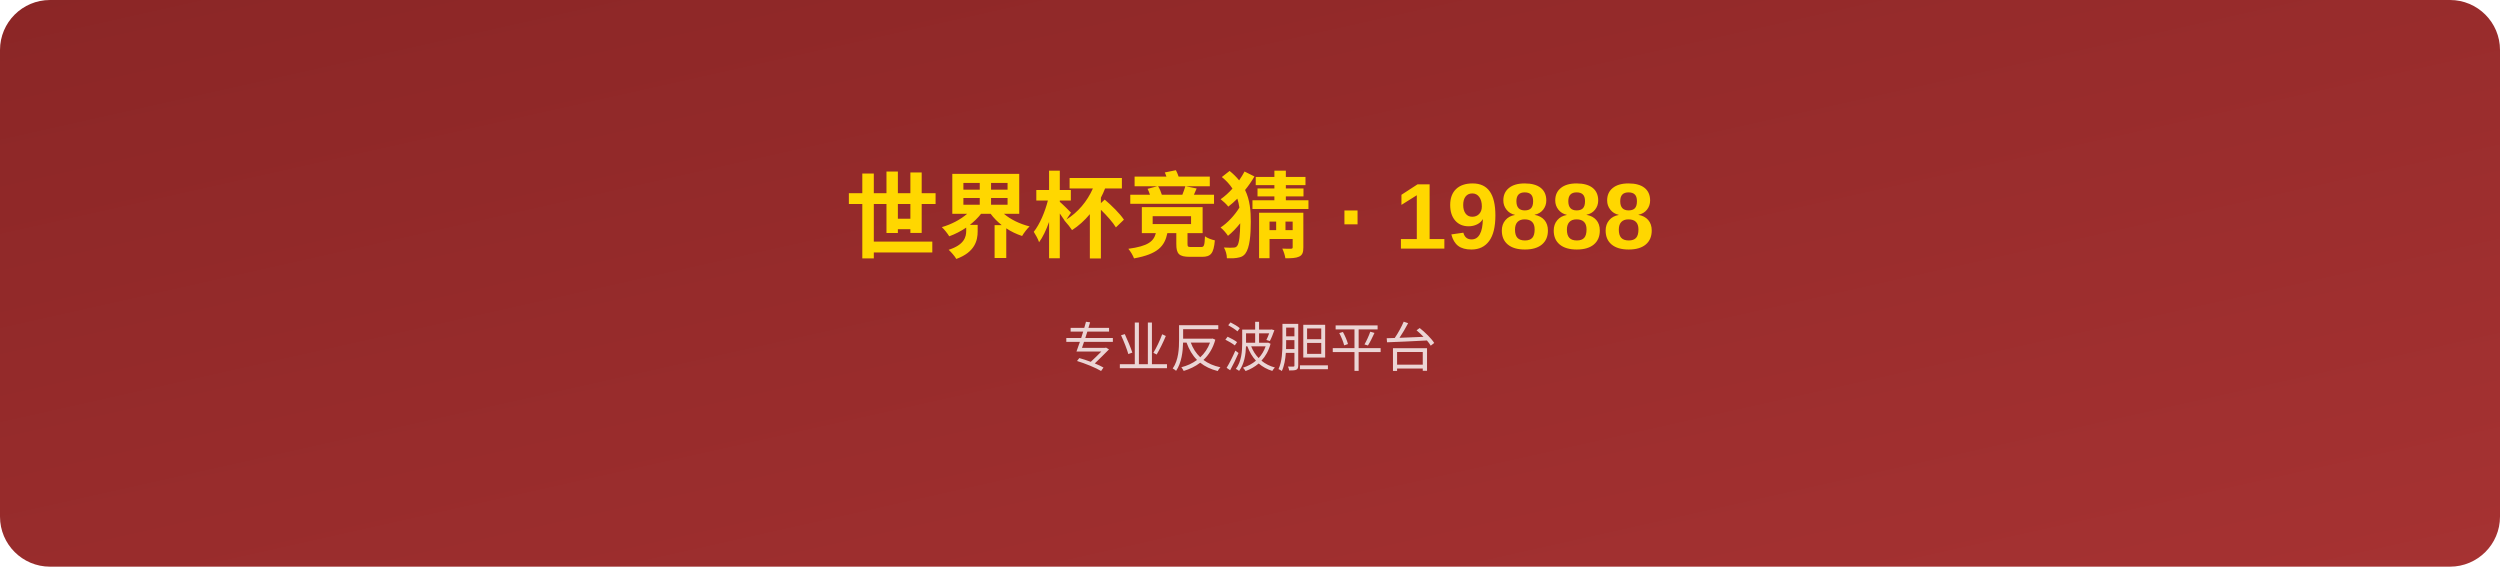
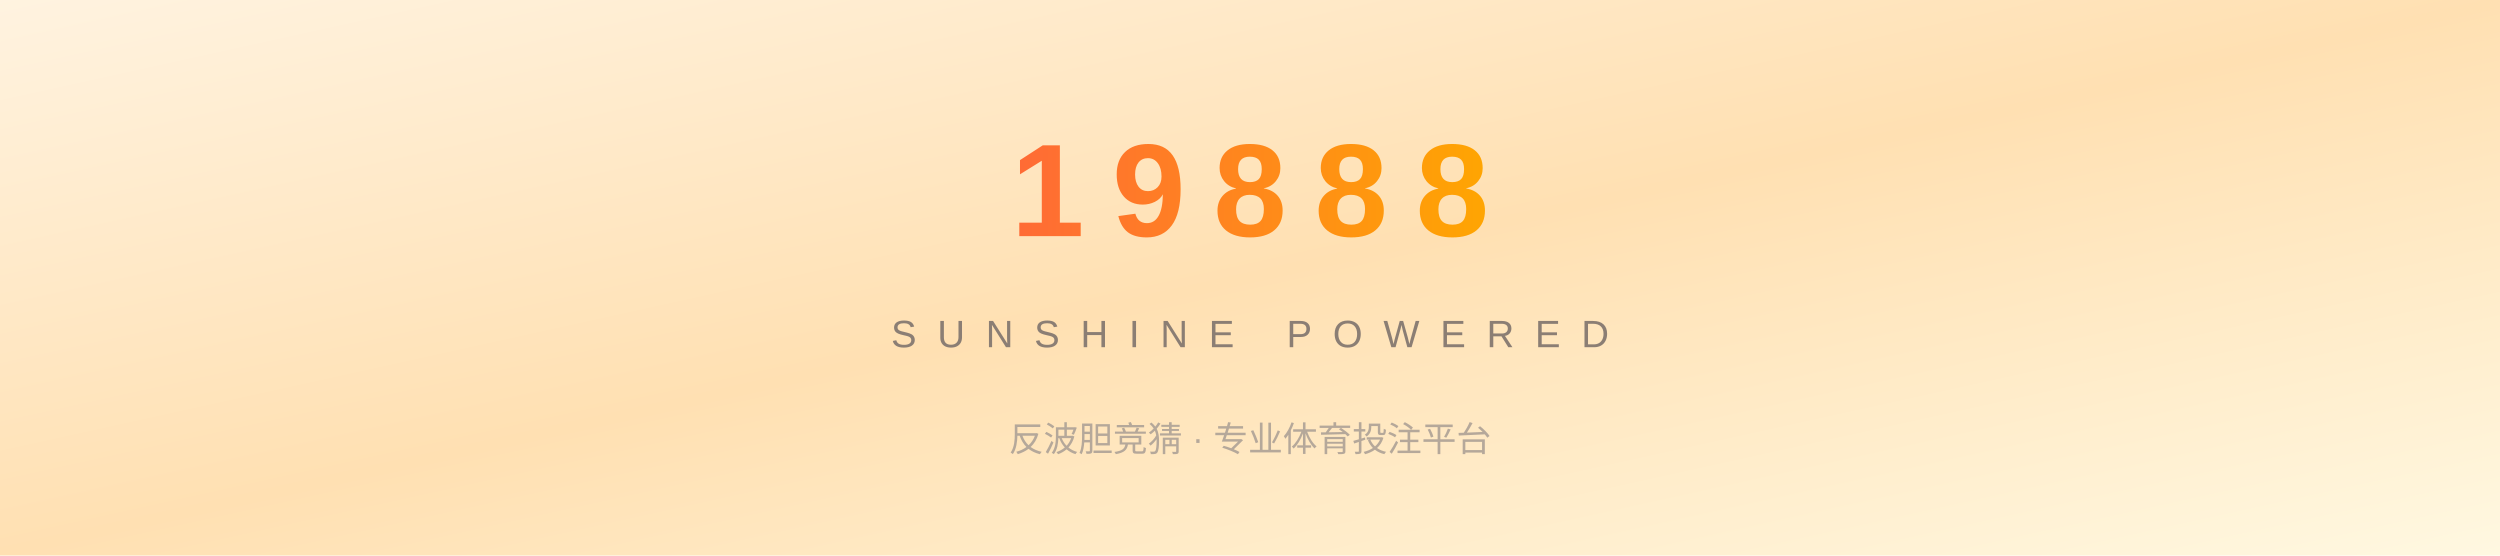
- <svg xmlns="http://www.w3.org/2000/svg" width="750" height="170" viewBox="0 0 750 170">
+ <svg xmlns="http://www.w3.org/2000/svg" width="720" height="160" viewBox="0 0 720 160">
  <defs>
    <linearGradient id="bg" x1="0" y1="0" x2="1" y2="1">
-       <stop offset="0%" stop-color="#8b2626" />
-       <stop offset="100%" stop-color="#a63232" />
+       <stop offset="0%" stop-color="#FFF3E0" />
+       <stop offset="50%" stop-color="#FFE0B2" />
+       <stop offset="100%" stop-color="#FFF8E1" />
+     </linearGradient>
+     <linearGradient id="txt" x1="0" y1="0" x2="1" y2="0">
+       <stop offset="0%" stop-color="#FF6B35" />
+       <stop offset="100%" stop-color="#FFA502" />
    </linearGradient>
  </defs>
-   <rect width="750" height="170" rx="15" fill="url(#bg)" />
-   <text x="375" y="75" text-anchor="middle" font-size="28" font-weight="bold" fill="#ffd700" font-family="Arial">世界杯竞猜 · 19888</text>
-   <text x="375" y="110" text-anchor="middle" font-size="16" fill="rgba(255,255,255,0.8)" font-family="Arial">专业反波胆平台</text>
+   <rect width="720" height="160" fill="url(#bg)" />
+   <text x="360" y="68" text-anchor="middle" font-size="38" font-weight="900" fill="url(#txt)" font-family="Arial" letter-spacing="8">19888</text>
+   <text x="360" y="100" text-anchor="middle" font-size="11" fill="#8B7E74" font-family="Arial" letter-spacing="6">SUNSHINE POWERED</text>
+   <text x="360" y="130" text-anchor="middle" font-size="10" fill="#B5A89A" font-family="Arial">反波胆竞猜 · 专业体育投注平台</text>
</svg>
